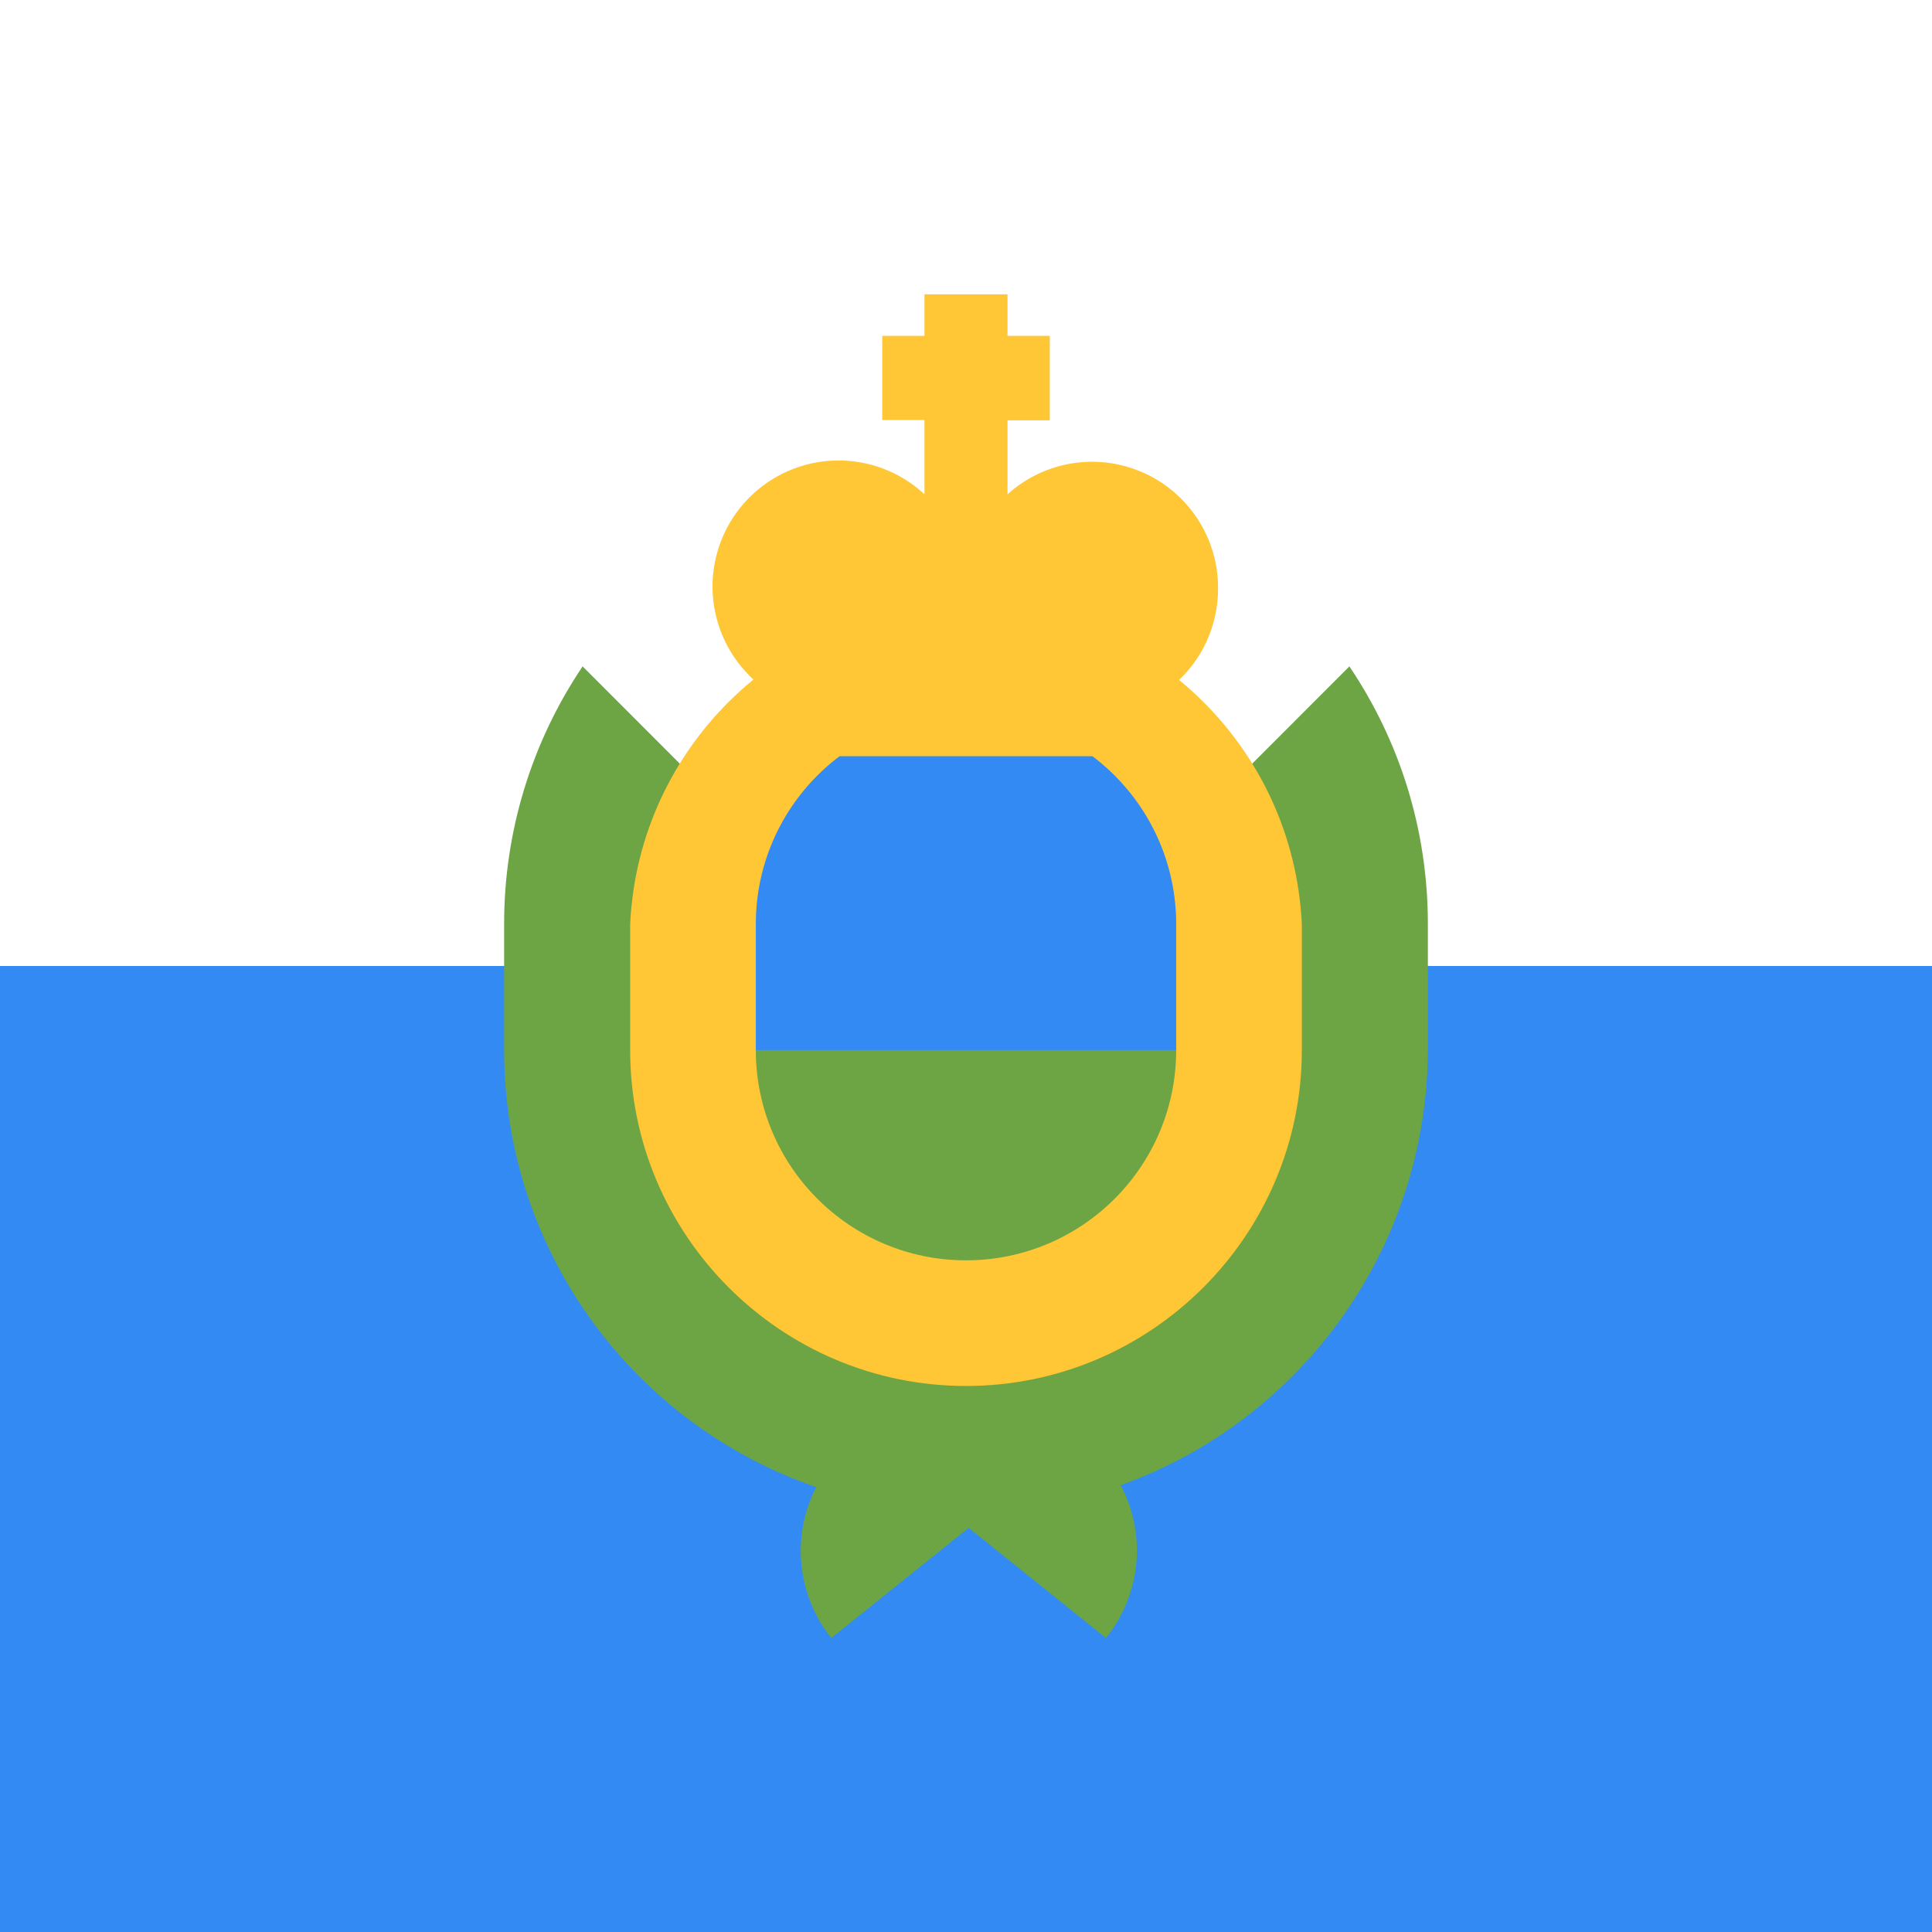
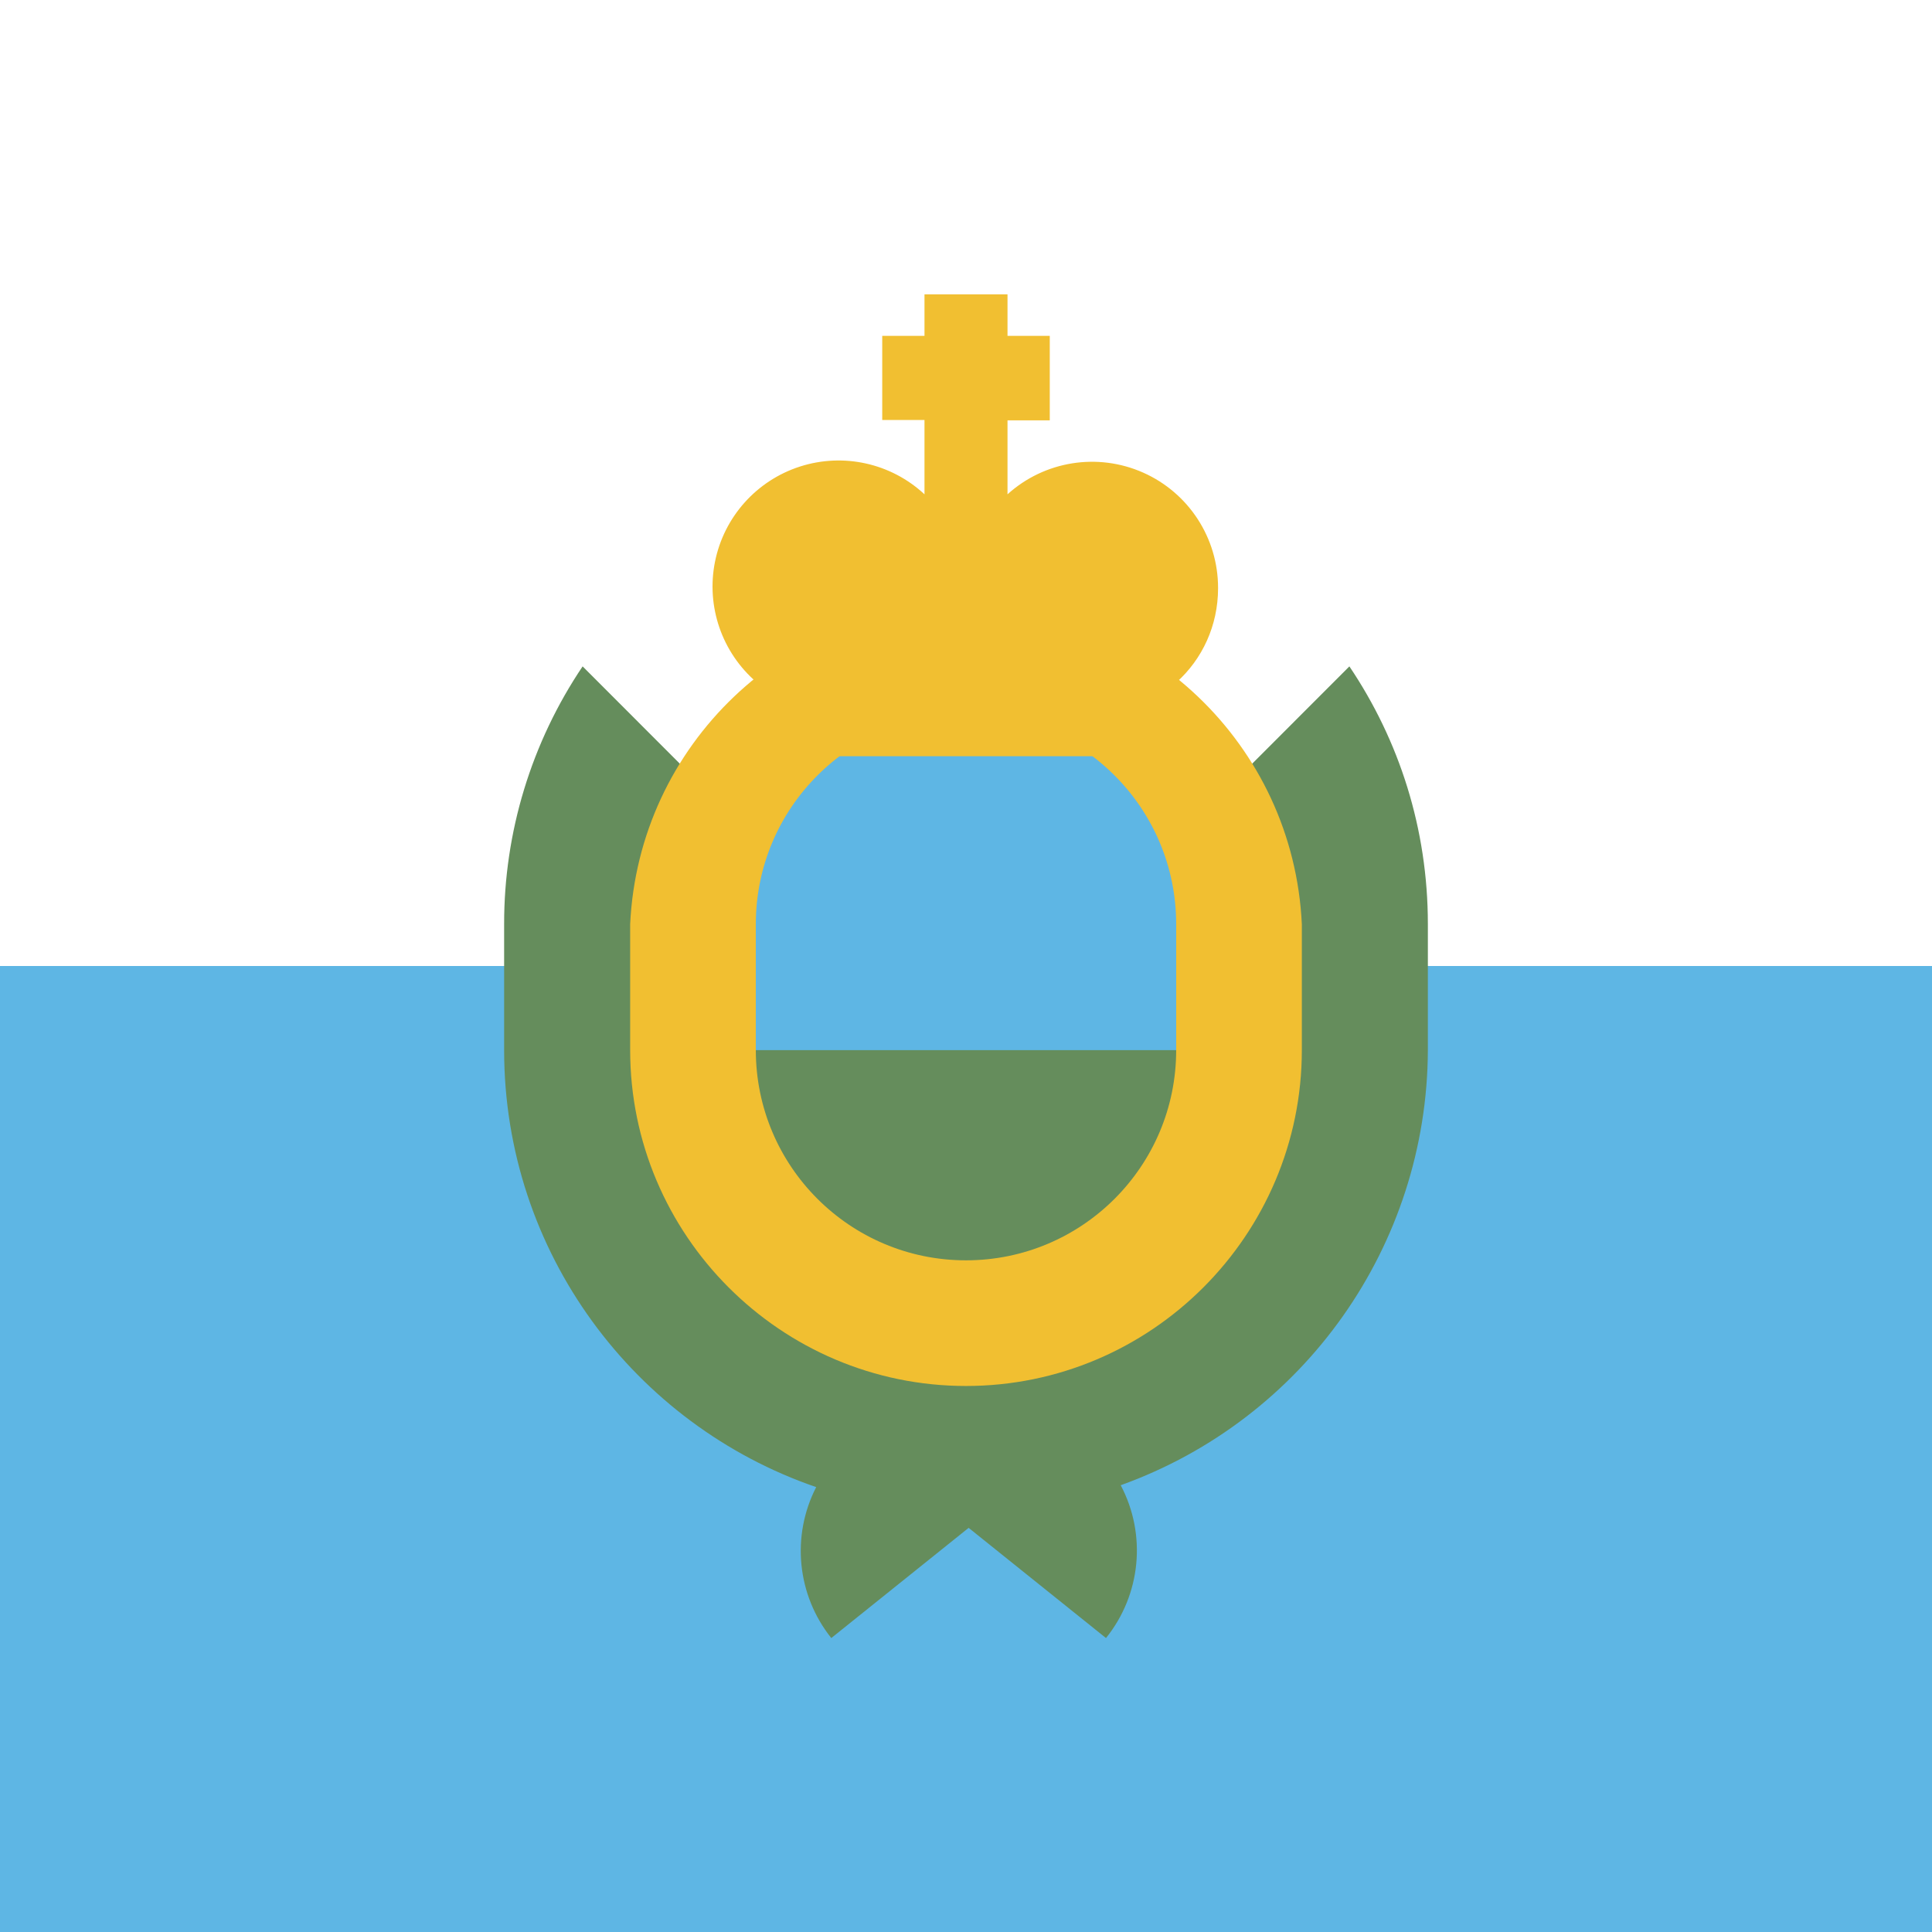
<svg xmlns="http://www.w3.org/2000/svg" width="512" height="512">
  <defs>
    <clipPath id="r">
      <rect width="512" height="512" />
    </clipPath>
  </defs>
  <g clip-path="url(#r)">
-     <path fill="#338AF3" d="M0 204.9h512V512H0z" />
+     <path fill="#5EB6E4" d="M0 204.9h512V512H0z" />
    <path fill="#FFFFFF" d="M0 0h512v256H0z" />
-     <path fill="#6DA544" d="M357.6 176.6 256 278.3 154.4 176.6a122 122 0 0 0-20.8 68.3v33.4c0 53.6 34.6 99.3 82.7 115.8a37 37 0 0 0 4 40l36.4-29.2 36.4 29.2a37 37 0 0 0 3.9-40.5 123 123 0 0 0 81.4-115.3v-33.4c0-25.3-7.6-48.7-20.8-68.3" />
-     <path fill="#FFC635" d="M256 367.3c-49.1 0-89-40-89-89v-33.4a89.1 89.1 0 0 1 178 0v33.4c0 49-39.9 89-89 89" />
-     <path fill="#338AF3" d="M311.7 278.3v-33.4a55.7 55.7 0 0 0-111.4 0v33.4l55.7 11z" />
-     <path fill="#6DA544" d="M200.3 278.3a55.7 55.7 0 0 0 111.4 0z" />
-     <path fill="#FFC635" d="M322.8 155.8A33.4 33.4 0 0 0 267 131v-19.6h11.2V89H267V78h-22v11h-11.2v22.3H245V131a33.4 33.4 0 1 0-44.5 49.8v19.6h111.3v-19.6c6.8-6.1 11-15 11-24.9" />
+     <path fill="#658D5C" d="M357.6 176.6 256 278.3 154.4 176.6a122 122 0 0 0-20.8 68.3v33.4c0 53.6 34.6 99.3 82.7 115.8a37 37 0 0 0 4 40l36.4-29.2 36.4 29.2a37 37 0 0 0 3.9-40.5 123 123 0 0 0 81.4-115.3v-33.4c0-25.3-7.6-48.7-20.8-68.3" />
+     <path fill="#F1BF31" d="M256 367.3c-49.1 0-89-40-89-89v-33.4a89.1 89.1 0 0 1 178 0v33.4c0 49-39.9 89-89 89" />
+     <path fill="#5EB6E4" d="M311.7 278.3v-33.4a55.7 55.7 0 0 0-111.4 0v33.4l55.7 11z" />
+     <path fill="#658D5C" d="M200.3 278.3a55.7 55.7 0 0 0 111.4 0z" />
+     <path fill="#F1BF31" d="M322.8 155.8A33.4 33.4 0 0 0 267 131v-19.6h11.2V89H267V78h-22v11h-11.2v22.3H245V131a33.4 33.4 0 1 0-44.5 49.8v19.6h111.3v-19.6c6.8-6.1 11-15 11-24.9" />
  </g>
</svg>
